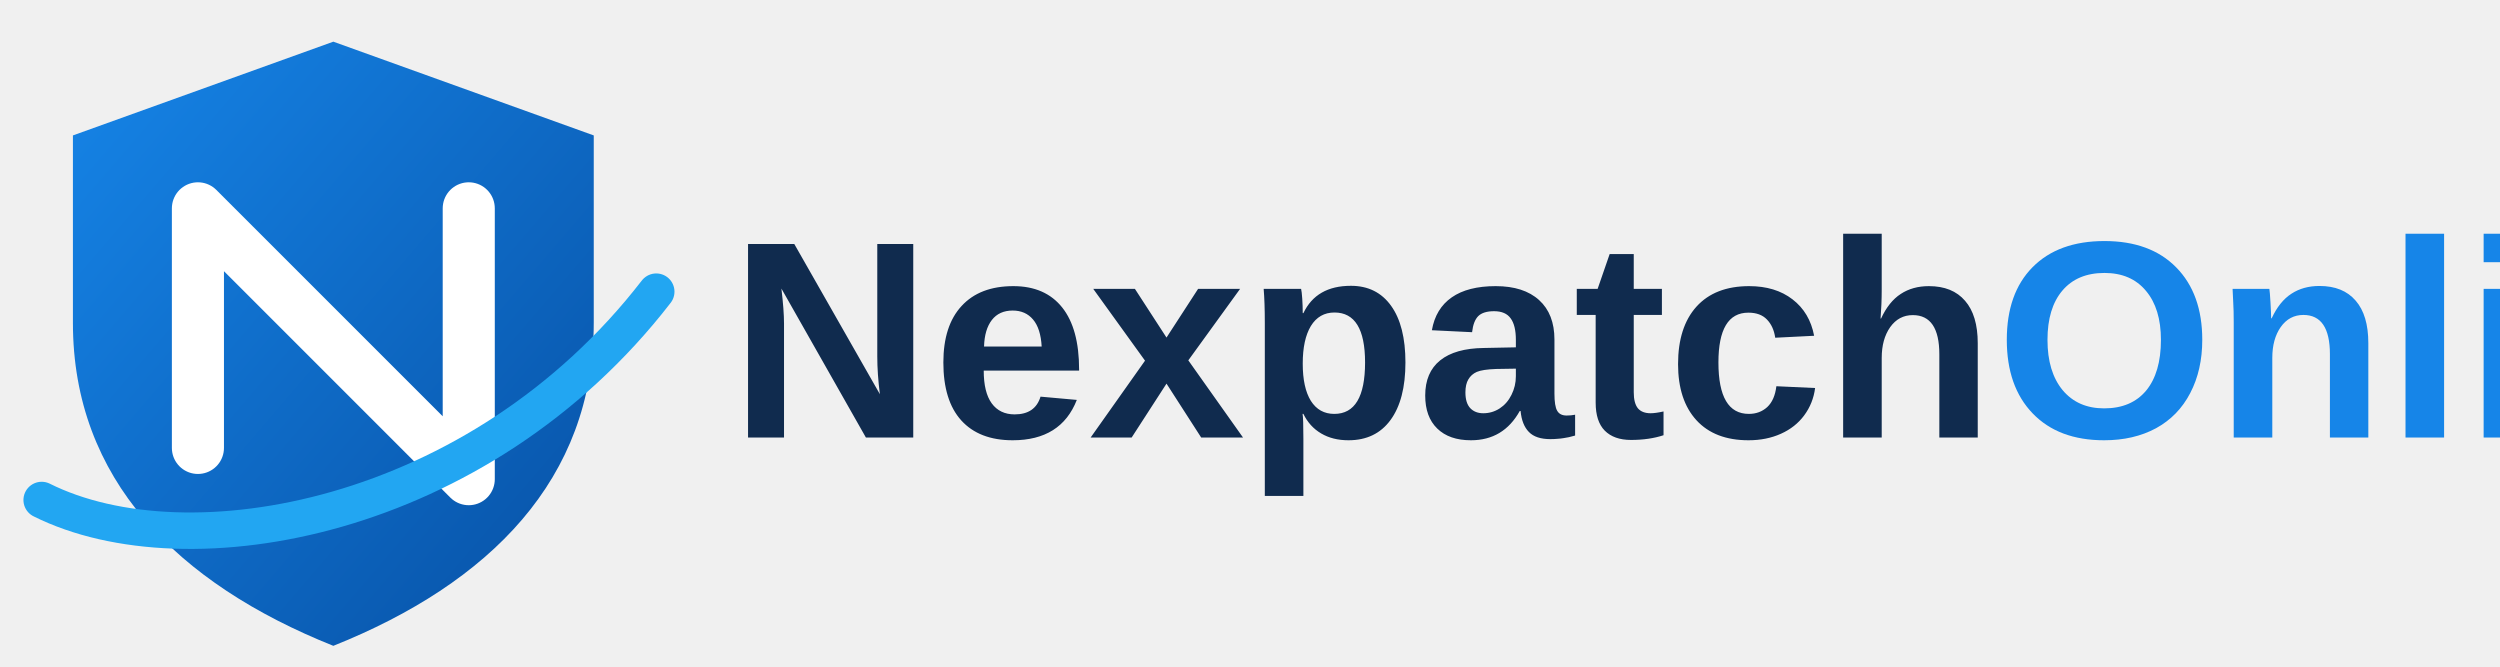
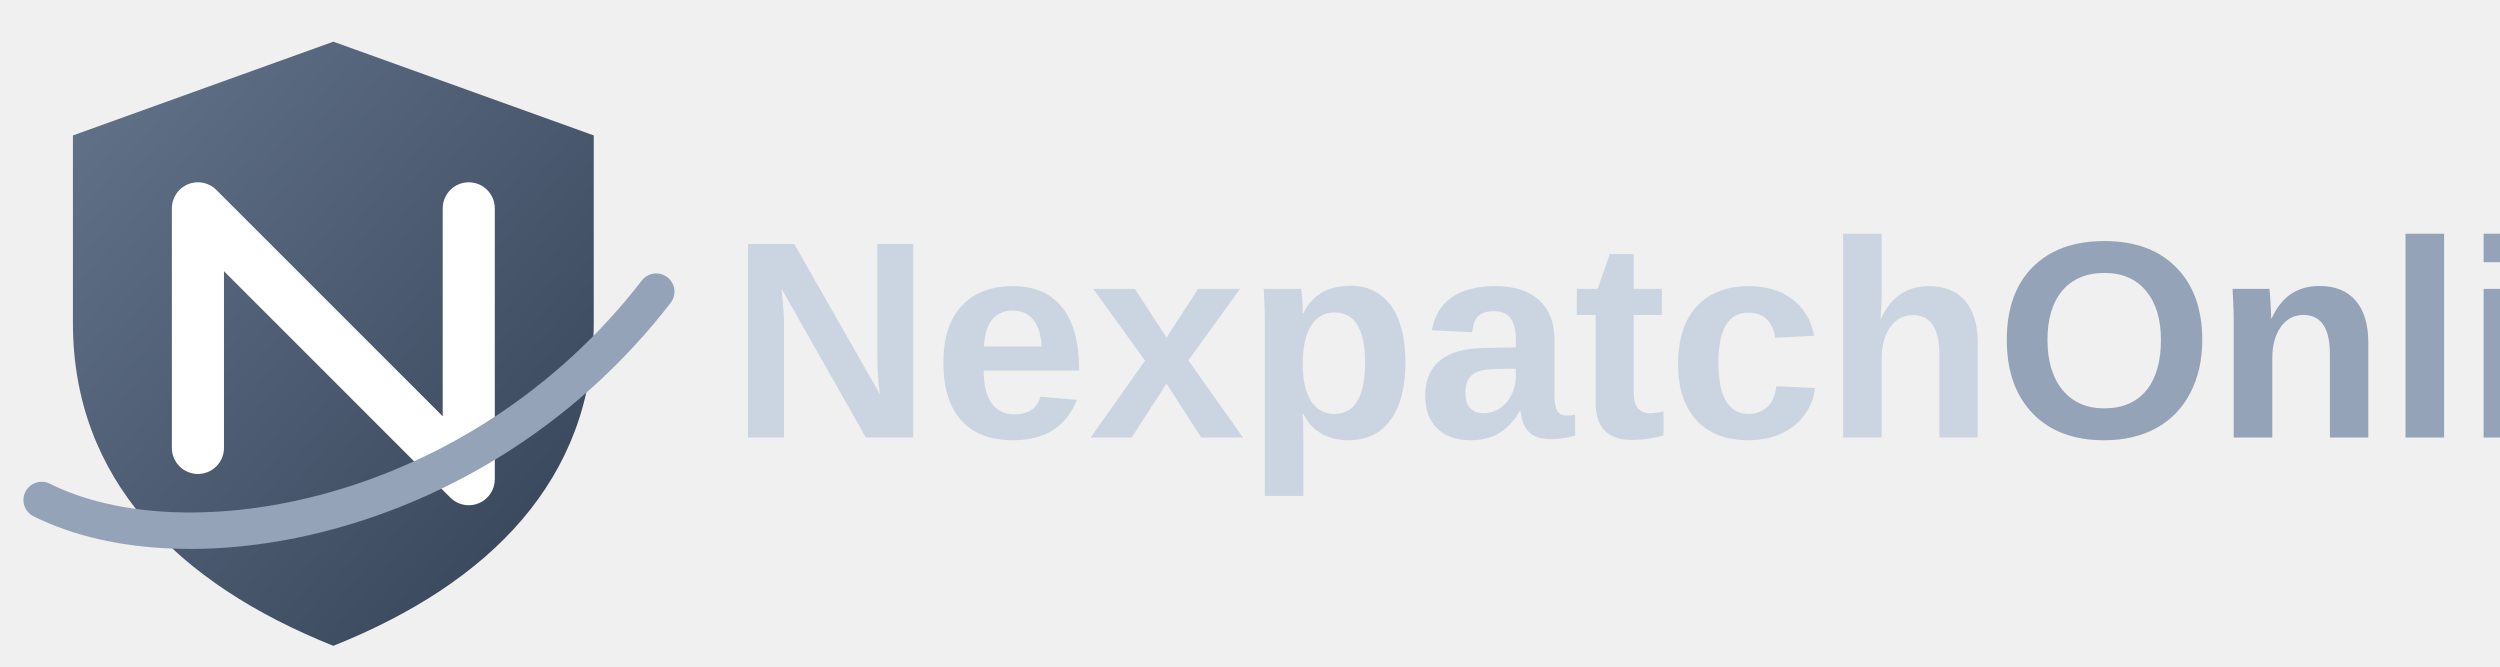
<svg xmlns="http://www.w3.org/2000/svg" viewBox="0 0 240 64" role="img" aria-labelledby="title">
  <defs>
    <linearGradient id="shield" x1="0" y1="0" x2="1" y2="1">
-       <stop stop-color="#1685e8" />
-       <stop offset="1" stop-color="#0750a4" />
+       <stop stop-color="#64748b" />
+       <stop offset="1" stop-color="#334155" />
    </linearGradient>
  </defs>
  <g transform="translate(2 2)">
    <path d="M30 2 55 11v18c0 15-10 25-25 31C15 54 5 44 5 29V11z" fill="url(#shield)" />
    <path d="M17 41V18l26 26V18" fill="none" stroke="#fff" stroke-width="5" stroke-linecap="round" stroke-linejoin="round" />
-     <path d="M2 46c14 7 42 2 59-20" fill="none" stroke="#22a6f2" stroke-width="3.5" stroke-linecap="round" />
+     <path d="M2 46c14 7 42 2 59-20" fill="none" stroke="#94a3b8" stroke-width="3.5" stroke-linecap="round" />
  </g>
-   <text x="70" y="42" font-family="Segoe UI,Arial,sans-serif" font-size="27" font-weight="750" fill="#102b4e">Nexpatch<tspan fill="#1685e8">Online</tspan>
+   <text x="70" y="42" font-family="Segoe UI,Arial,sans-serif" font-size="27" font-weight="750" fill="#cbd5e1">Nexpatch<tspan fill="#94a3b8">Online</tspan>
  </text>
</svg>
